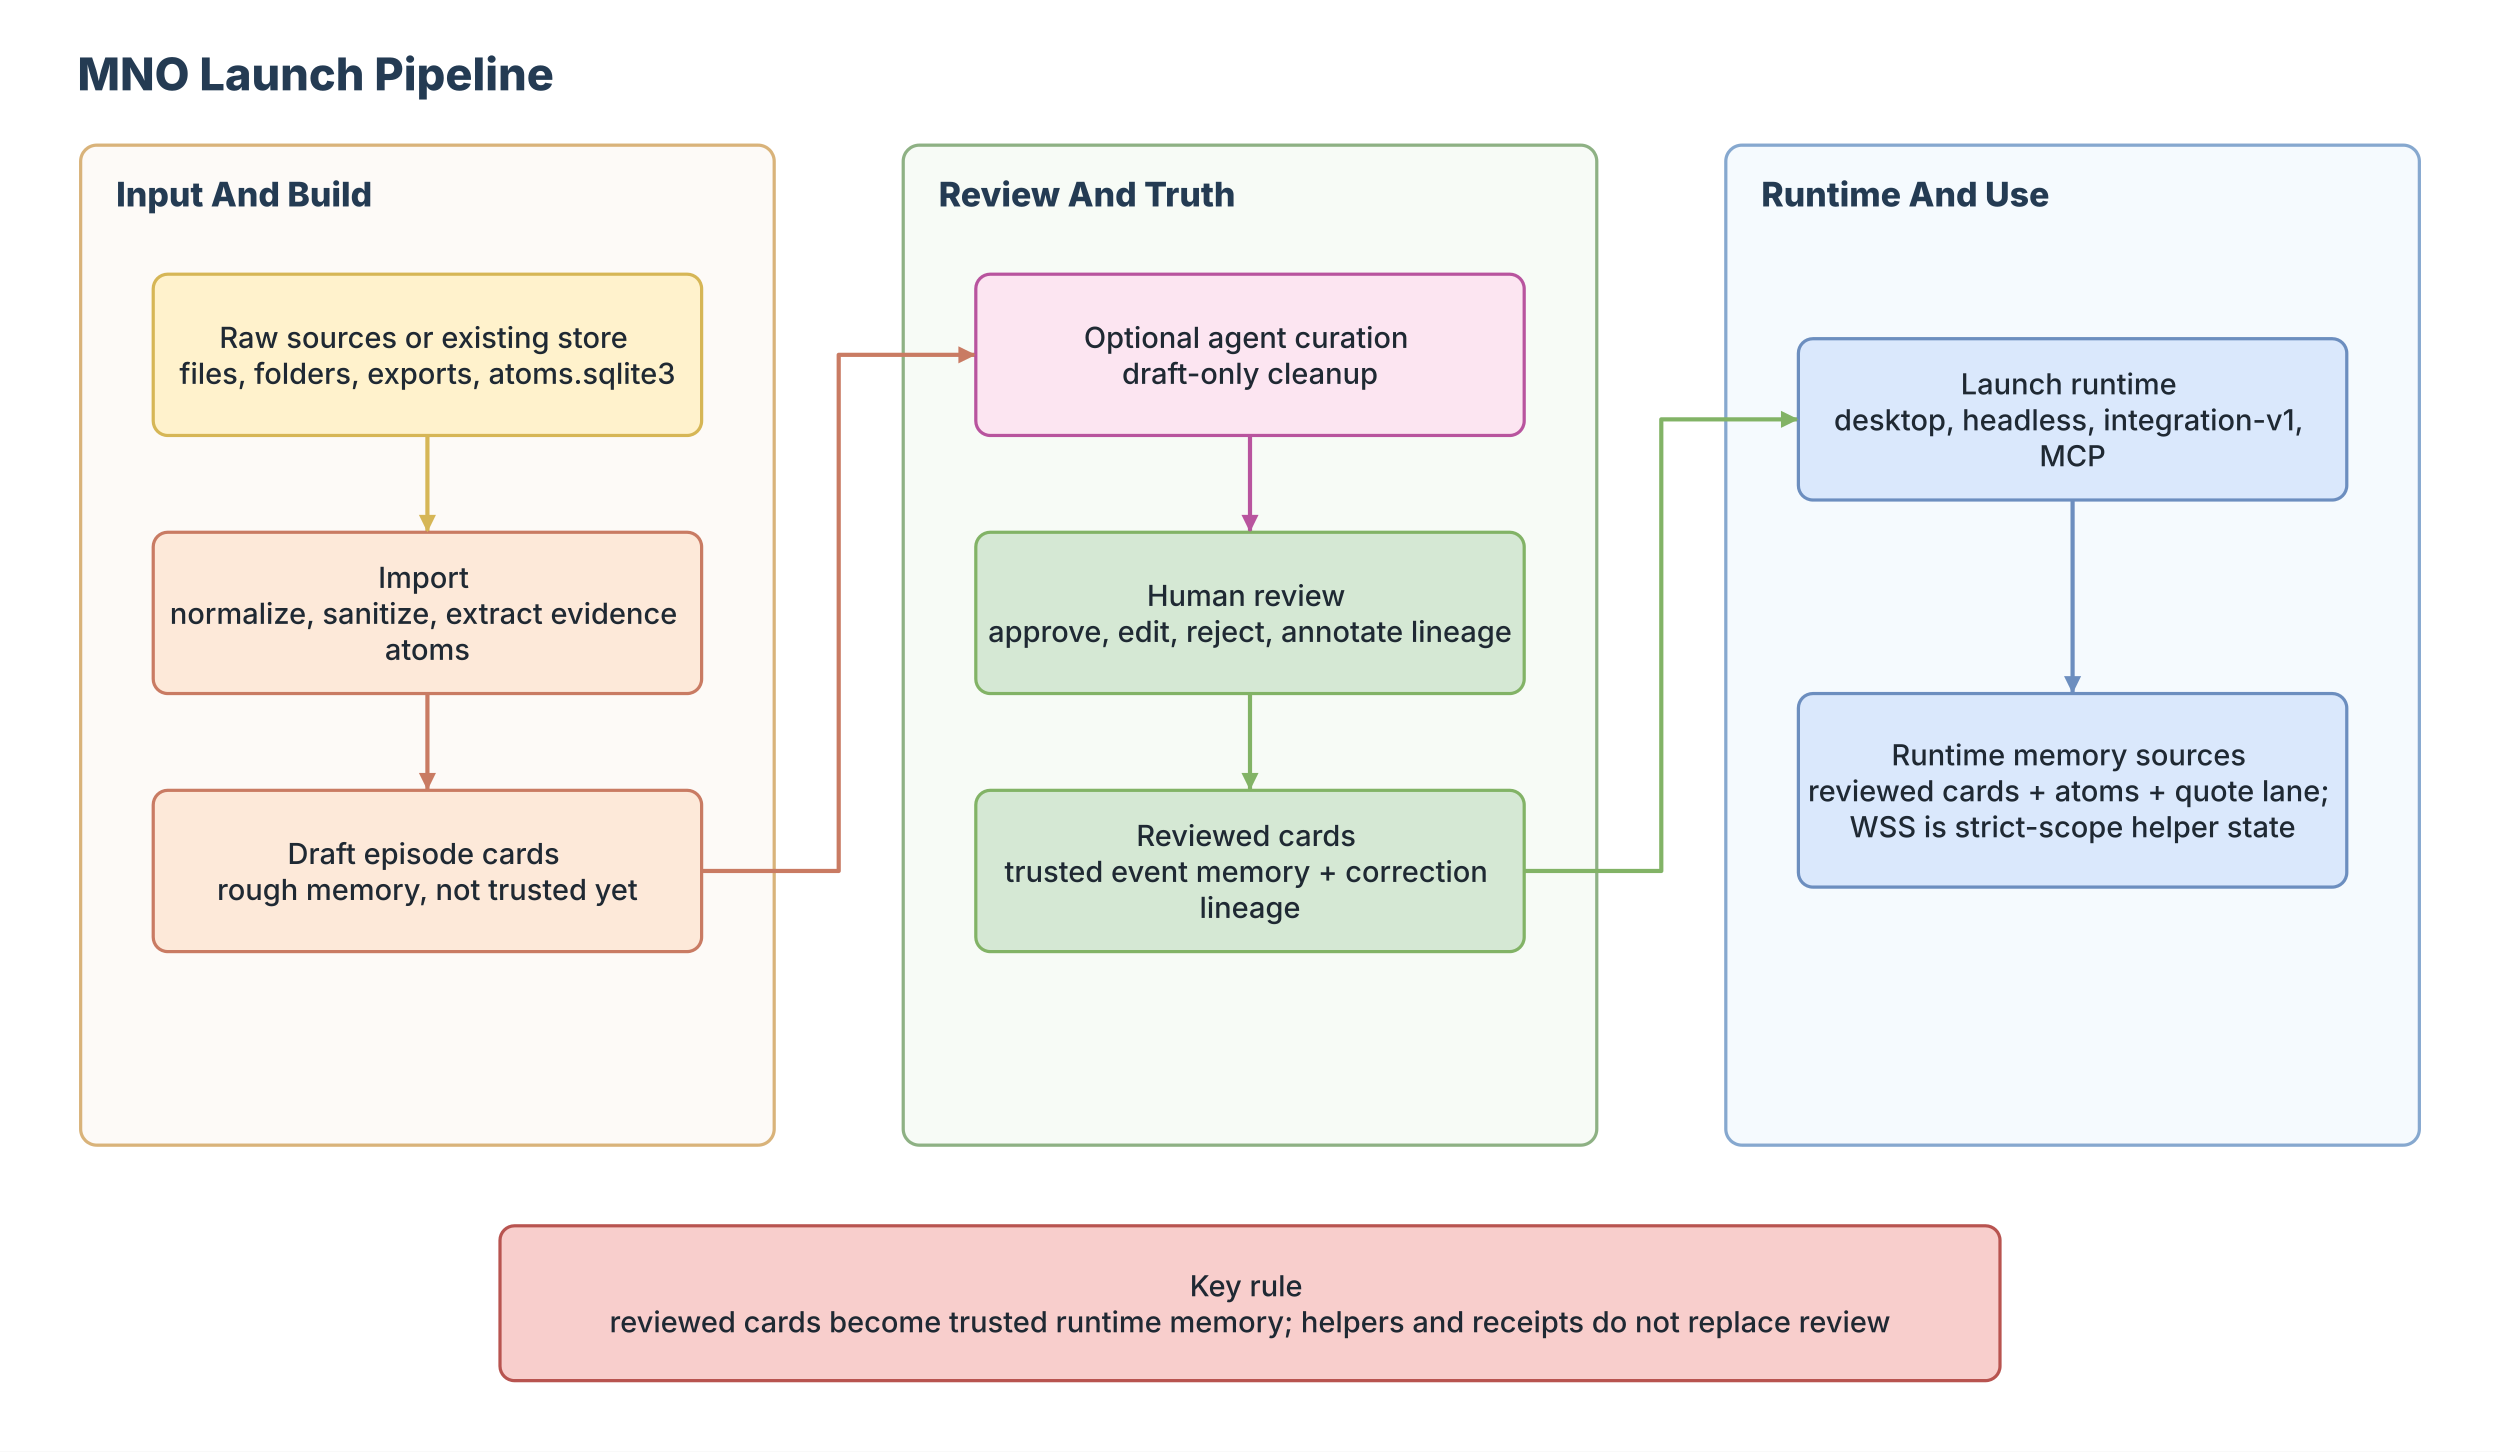
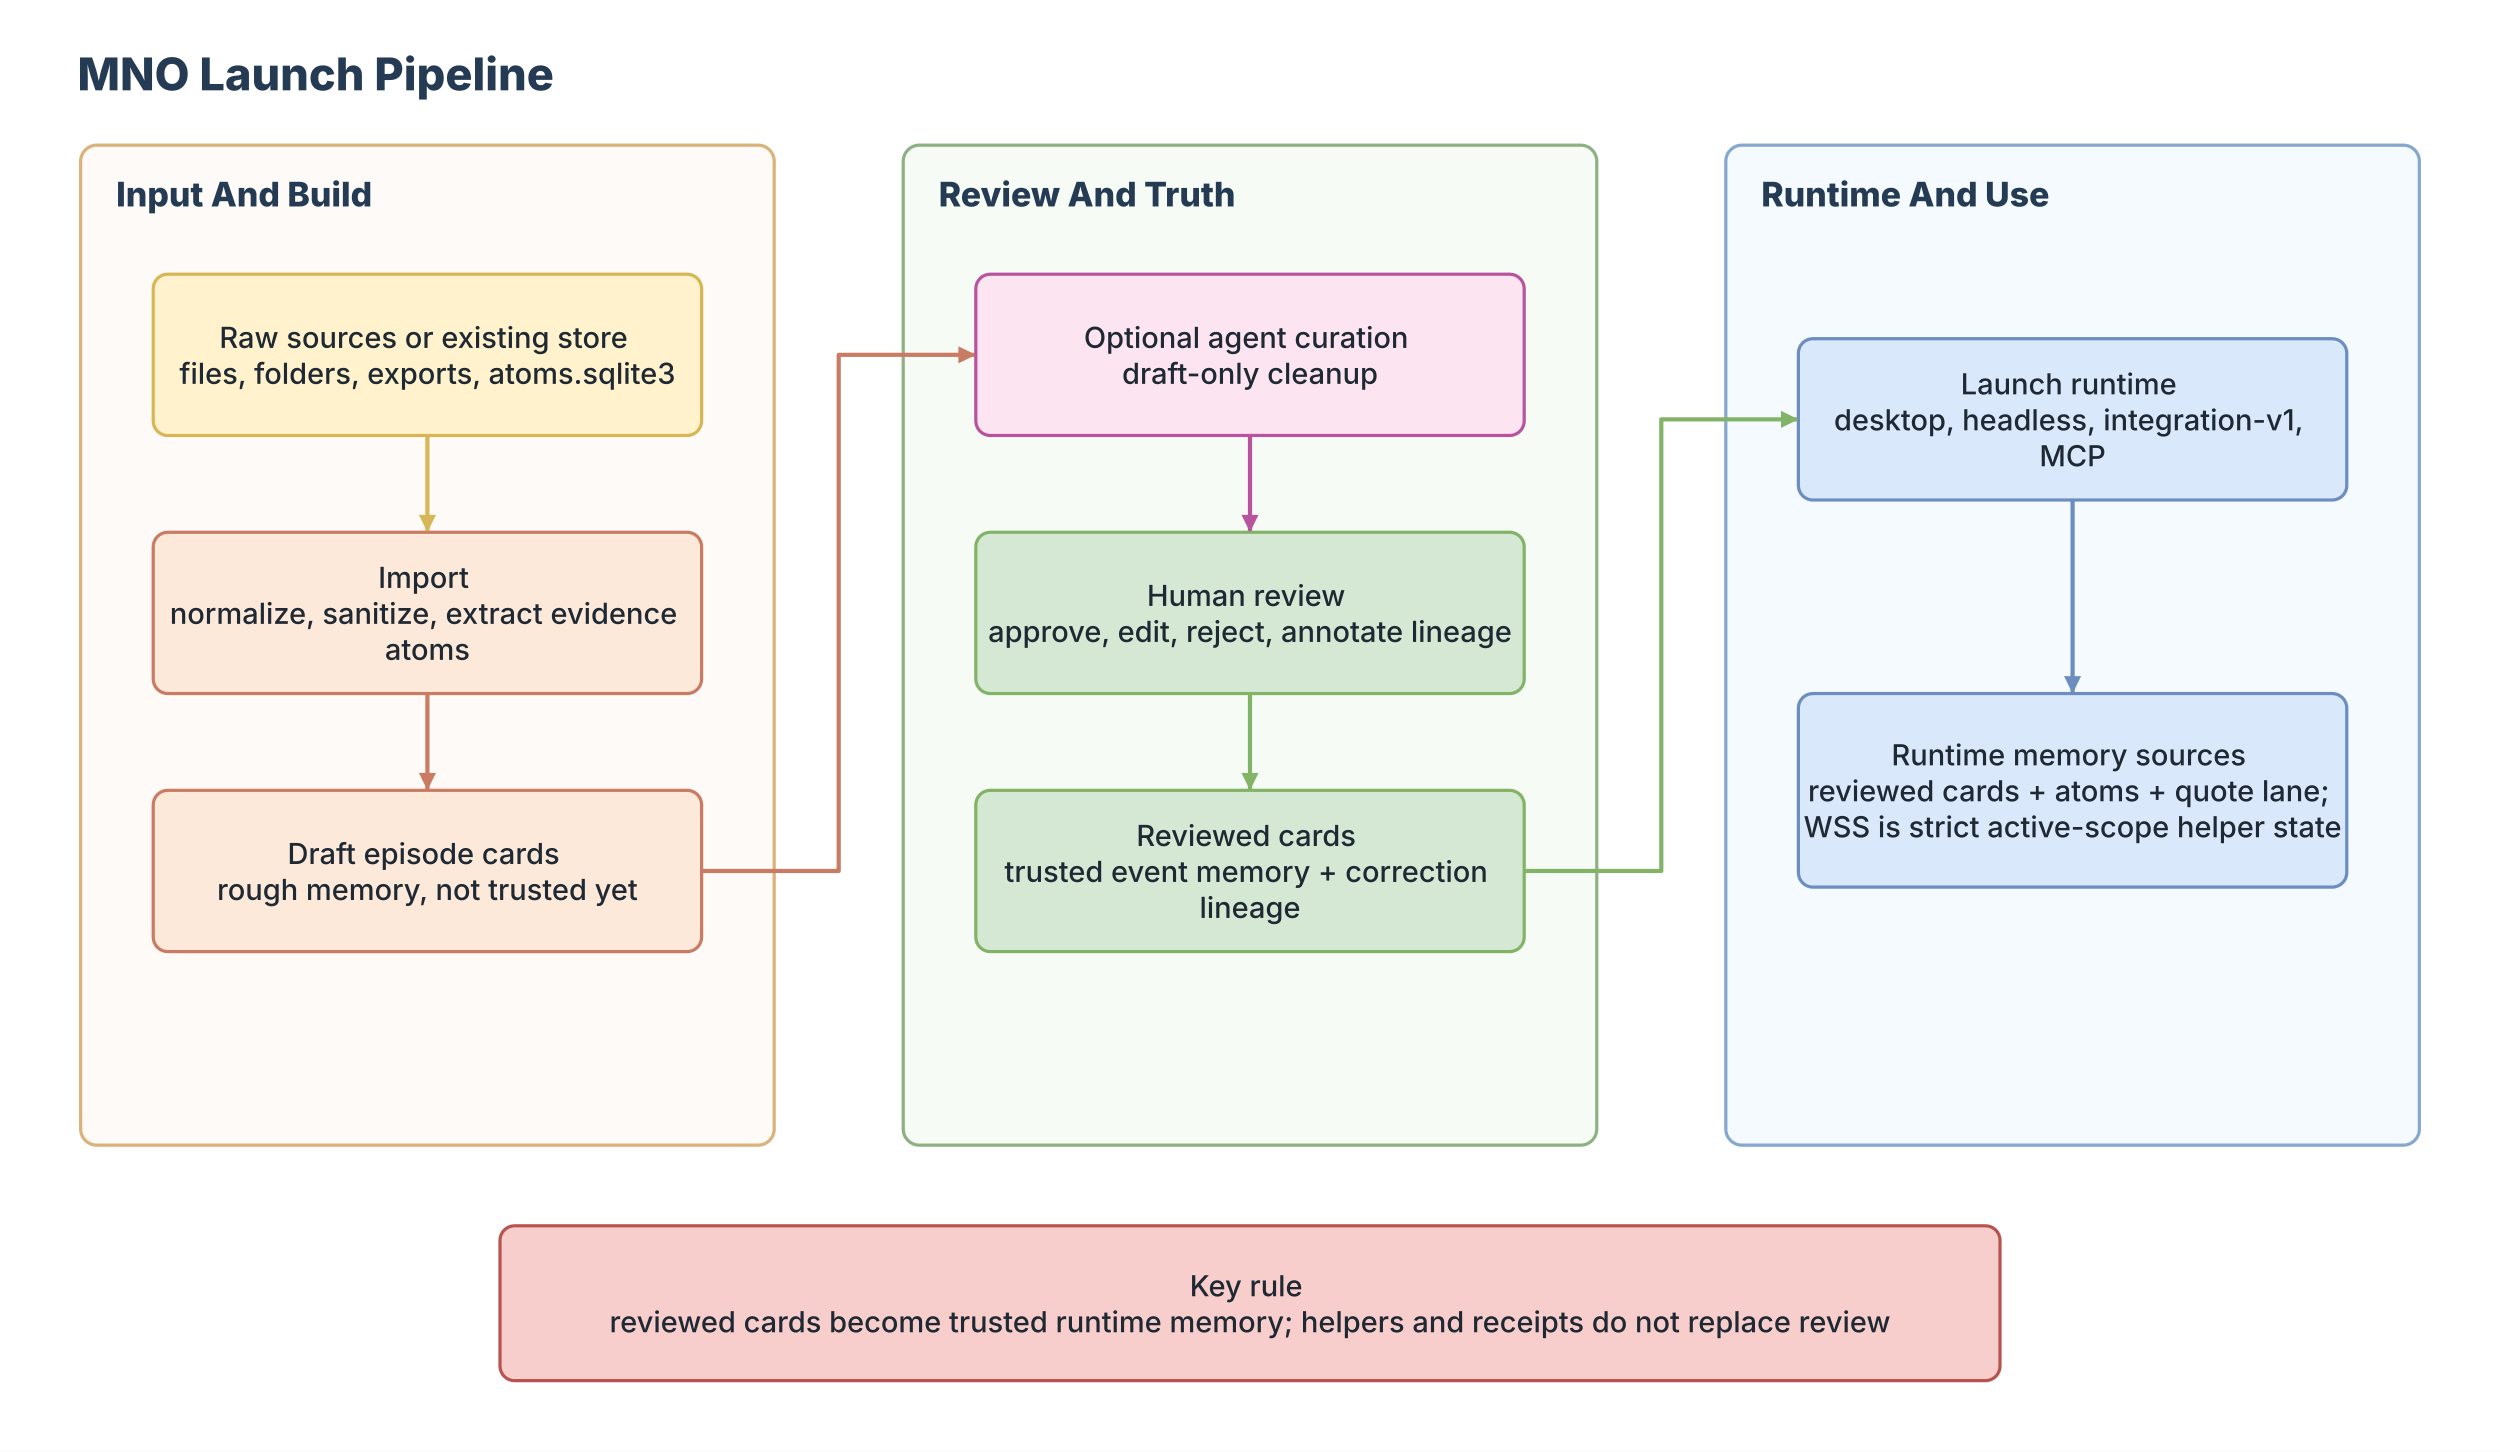
<svg xmlns="http://www.w3.org/2000/svg" width="1550" height="900" viewBox="0 0 1550 900" role="img" aria-label="MNO Launch Pipeline">
  <rect width="100%" height="100%" fill="#ffffff" />
  <text x="48" y="56" font-family="Segoe UI, Inter, Arial, sans-serif" font-size="28" font-weight="800" fill="#243b53">MNO Launch Pipeline</text>
  <rect x="50" y="90" width="430" height="620" rx="10" fill="#fbf7f1" fill-opacity="0.58" stroke="#d9b37a" stroke-width="2" />
  <text x="72" y="128" font-family="Segoe UI, Inter, Arial, sans-serif" font-size="21" font-weight="800" fill="#243b53">Input And Build</text>
  <rect x="560" y="90" width="430" height="620" rx="10" fill="#f2f8ef" fill-opacity="0.58" stroke="#8eb184" stroke-width="2" />
  <text x="582" y="128" font-family="Segoe UI, Inter, Arial, sans-serif" font-size="21" font-weight="800" fill="#243b53">Review And Truth</text>
  <rect x="1070" y="90" width="430" height="620" rx="10" fill="#eef6fd" fill-opacity="0.58" stroke="#86a8cf" stroke-width="2" />
  <text x="1092" y="128" font-family="Segoe UI, Inter, Arial, sans-serif" font-size="21" font-weight="800" fill="#243b53">Runtime And Use</text>
  <polyline points="265.0,270.0 265.0,300.0 265.0,300.0 265.0,330.0" fill="none" stroke="#d6b656" stroke-width="2.6" stroke-linecap="round" stroke-linejoin="round" />
  <polyline points="265.0,430.0 265.0,460.0 265.0,460.0 265.0,490.0" fill="none" stroke="#c97b63" stroke-width="2.6" stroke-linecap="round" stroke-linejoin="round" />
  <polyline points="435.0,540.0 520.0,540.0 520.0,220.0 605.0,220.0" fill="none" stroke="#c97b63" stroke-width="2.6" stroke-linecap="round" stroke-linejoin="round" />
  <polyline points="775.0,270.0 775.0,300.0 775.0,300.0 775.0,330.0" fill="none" stroke="#b8549e" stroke-width="2.6" stroke-linecap="round" stroke-linejoin="round" />
  <polyline points="775.0,430.0 775.0,460.0 775.0,460.0 775.0,490.0" fill="none" stroke="#82b366" stroke-width="2.6" stroke-linecap="round" stroke-linejoin="round" />
  <polyline points="945.0,540.0 1030.0,540.0 1030.0,260.0 1115.0,260.0" fill="none" stroke="#82b366" stroke-width="2.6" stroke-linecap="round" stroke-linejoin="round" />
  <polyline points="1285.0,310.0 1285.0,370.0 1285.0,370.0 1285.0,430.0" fill="none" stroke="#6c8ebf" stroke-width="2.6" stroke-linecap="round" stroke-linejoin="round" />
  <rect x="95" y="170" width="340" height="100" rx="9" fill="#fff2cc" stroke="#d6b656" stroke-width="2" />
  <text x="265.0" y="215.7" text-anchor="middle" font-family="Segoe UI, Inter, Arial, sans-serif" font-size="18" font-weight="500" fill="#1f2933">
    <tspan x="265.0" dy="0.0">Raw sources or existing store</tspan>
    <tspan x="265.0" dy="22.3">files, folders, exports, atoms.sqlite3</tspan>
  </text>
  <rect x="95" y="330" width="340" height="100" rx="9" fill="#fde9d9" stroke="#c97b63" stroke-width="2" />
  <text x="265.0" y="364.5" text-anchor="middle" font-family="Segoe UI, Inter, Arial, sans-serif" font-size="18" font-weight="500" fill="#1f2933">
    <tspan x="265.0" dy="0.0">Import</tspan>
    <tspan x="265.0" dy="22.3">normalize, sanitize, extract evidence</tspan>
    <tspan x="265.0" dy="22.3">atoms</tspan>
  </text>
  <rect x="95" y="490" width="340" height="100" rx="9" fill="#fde9d9" stroke="#c97b63" stroke-width="2" />
  <text x="265.0" y="535.7" text-anchor="middle" font-family="Segoe UI, Inter, Arial, sans-serif" font-size="18" font-weight="500" fill="#1f2933">
    <tspan x="265.0" dy="0.0">Draft episode cards</tspan>
    <tspan x="265.0" dy="22.3">rough memory, not trusted yet</tspan>
  </text>
  <rect x="605" y="170" width="340" height="100" rx="9" fill="#fce5f1" stroke="#b8549e" stroke-width="2" />
  <text x="775.0" y="215.7" text-anchor="middle" font-family="Segoe UI, Inter, Arial, sans-serif" font-size="18" font-weight="500" fill="#1f2933">
    <tspan x="775.0" dy="0.0">Optional agent curation</tspan>
    <tspan x="775.0" dy="22.3">draft-only cleanup</tspan>
  </text>
  <rect x="605" y="330" width="340" height="100" rx="9" fill="#d5e8d4" stroke="#82b366" stroke-width="2" />
  <text x="775.0" y="375.7" text-anchor="middle" font-family="Segoe UI, Inter, Arial, sans-serif" font-size="18" font-weight="500" fill="#1f2933">
    <tspan x="775.0" dy="0.0">Human review</tspan>
    <tspan x="775.0" dy="22.3">approve, edit, reject, annotate lineage</tspan>
  </text>
  <rect x="605" y="490" width="340" height="100" rx="9" fill="#d5e8d4" stroke="#82b366" stroke-width="2" />
  <text x="775.0" y="524.5" text-anchor="middle" font-family="Segoe UI, Inter, Arial, sans-serif" font-size="18" font-weight="500" fill="#1f2933">
    <tspan x="775.0" dy="0.0">Reviewed cards</tspan>
    <tspan x="775.0" dy="22.3">trusted event memory + correction</tspan>
    <tspan x="775.0" dy="22.3">lineage</tspan>
  </text>
  <rect x="1115" y="210" width="340" height="100" rx="9" fill="#dae8fc" stroke="#6c8ebf" stroke-width="2" />
  <text x="1285.0" y="244.5" text-anchor="middle" font-family="Segoe UI, Inter, Arial, sans-serif" font-size="18" font-weight="500" fill="#1f2933">
    <tspan x="1285.0" dy="0.0">Launch runtime</tspan>
    <tspan x="1285.0" dy="22.3">desktop, headless, integration-v1,</tspan>
    <tspan x="1285.0" dy="22.3">MCP</tspan>
  </text>
  <rect x="1115" y="430" width="340" height="120" rx="9" fill="#dae8fc" stroke="#6c8ebf" stroke-width="2" />
  <text x="1285.0" y="474.5" text-anchor="middle" font-family="Segoe UI, Inter, Arial, sans-serif" font-size="18" font-weight="500" fill="#1f2933">
    <tspan x="1285.0" dy="0.0">Runtime memory sources</tspan>
    <tspan x="1285.0" dy="22.3">reviewed cards + atoms + quote lane;</tspan>
-     <tspan x="1285.0" dy="22.3">WSS is strict-scope helper state</tspan>
+     <tspan x="1285.0" dy="22.3">WSS is strict active-scope helper state</tspan>
  </text>
  <rect x="310" y="760" width="930" height="96" rx="9" fill="#f8cecc" stroke="#b85450" stroke-width="2" />
  <text x="775.0" y="803.7" text-anchor="middle" font-family="Segoe UI, Inter, Arial, sans-serif" font-size="18" font-weight="500" fill="#1f2933">
    <tspan x="775.0" dy="0.0">Key rule</tspan>
    <tspan x="775.0" dy="22.3">reviewed cards become trusted runtime memory; helpers and receipts do not replace review</tspan>
  </text>
  <polygon points="265.0,330.0 259.7,319.2 270.3,319.2" fill="#d6b656" />
  <polygon points="265.0,490.0 259.7,479.2 270.3,479.2" fill="#c97b63" />
  <polygon points="605.0,220.0 594.2,225.3 594.2,214.7" fill="#c97b63" />
  <polygon points="775.0,330.0 769.7,319.2 780.3,319.2" fill="#b8549e" />
  <polygon points="775.0,490.0 769.7,479.2 780.3,479.2" fill="#82b366" />
  <polygon points="1115.0,260.0 1104.2,265.3 1104.2,254.7" fill="#82b366" />
  <polygon points="1285.0,430.0 1279.7,419.2 1290.3,419.2" fill="#6c8ebf" />
</svg>
